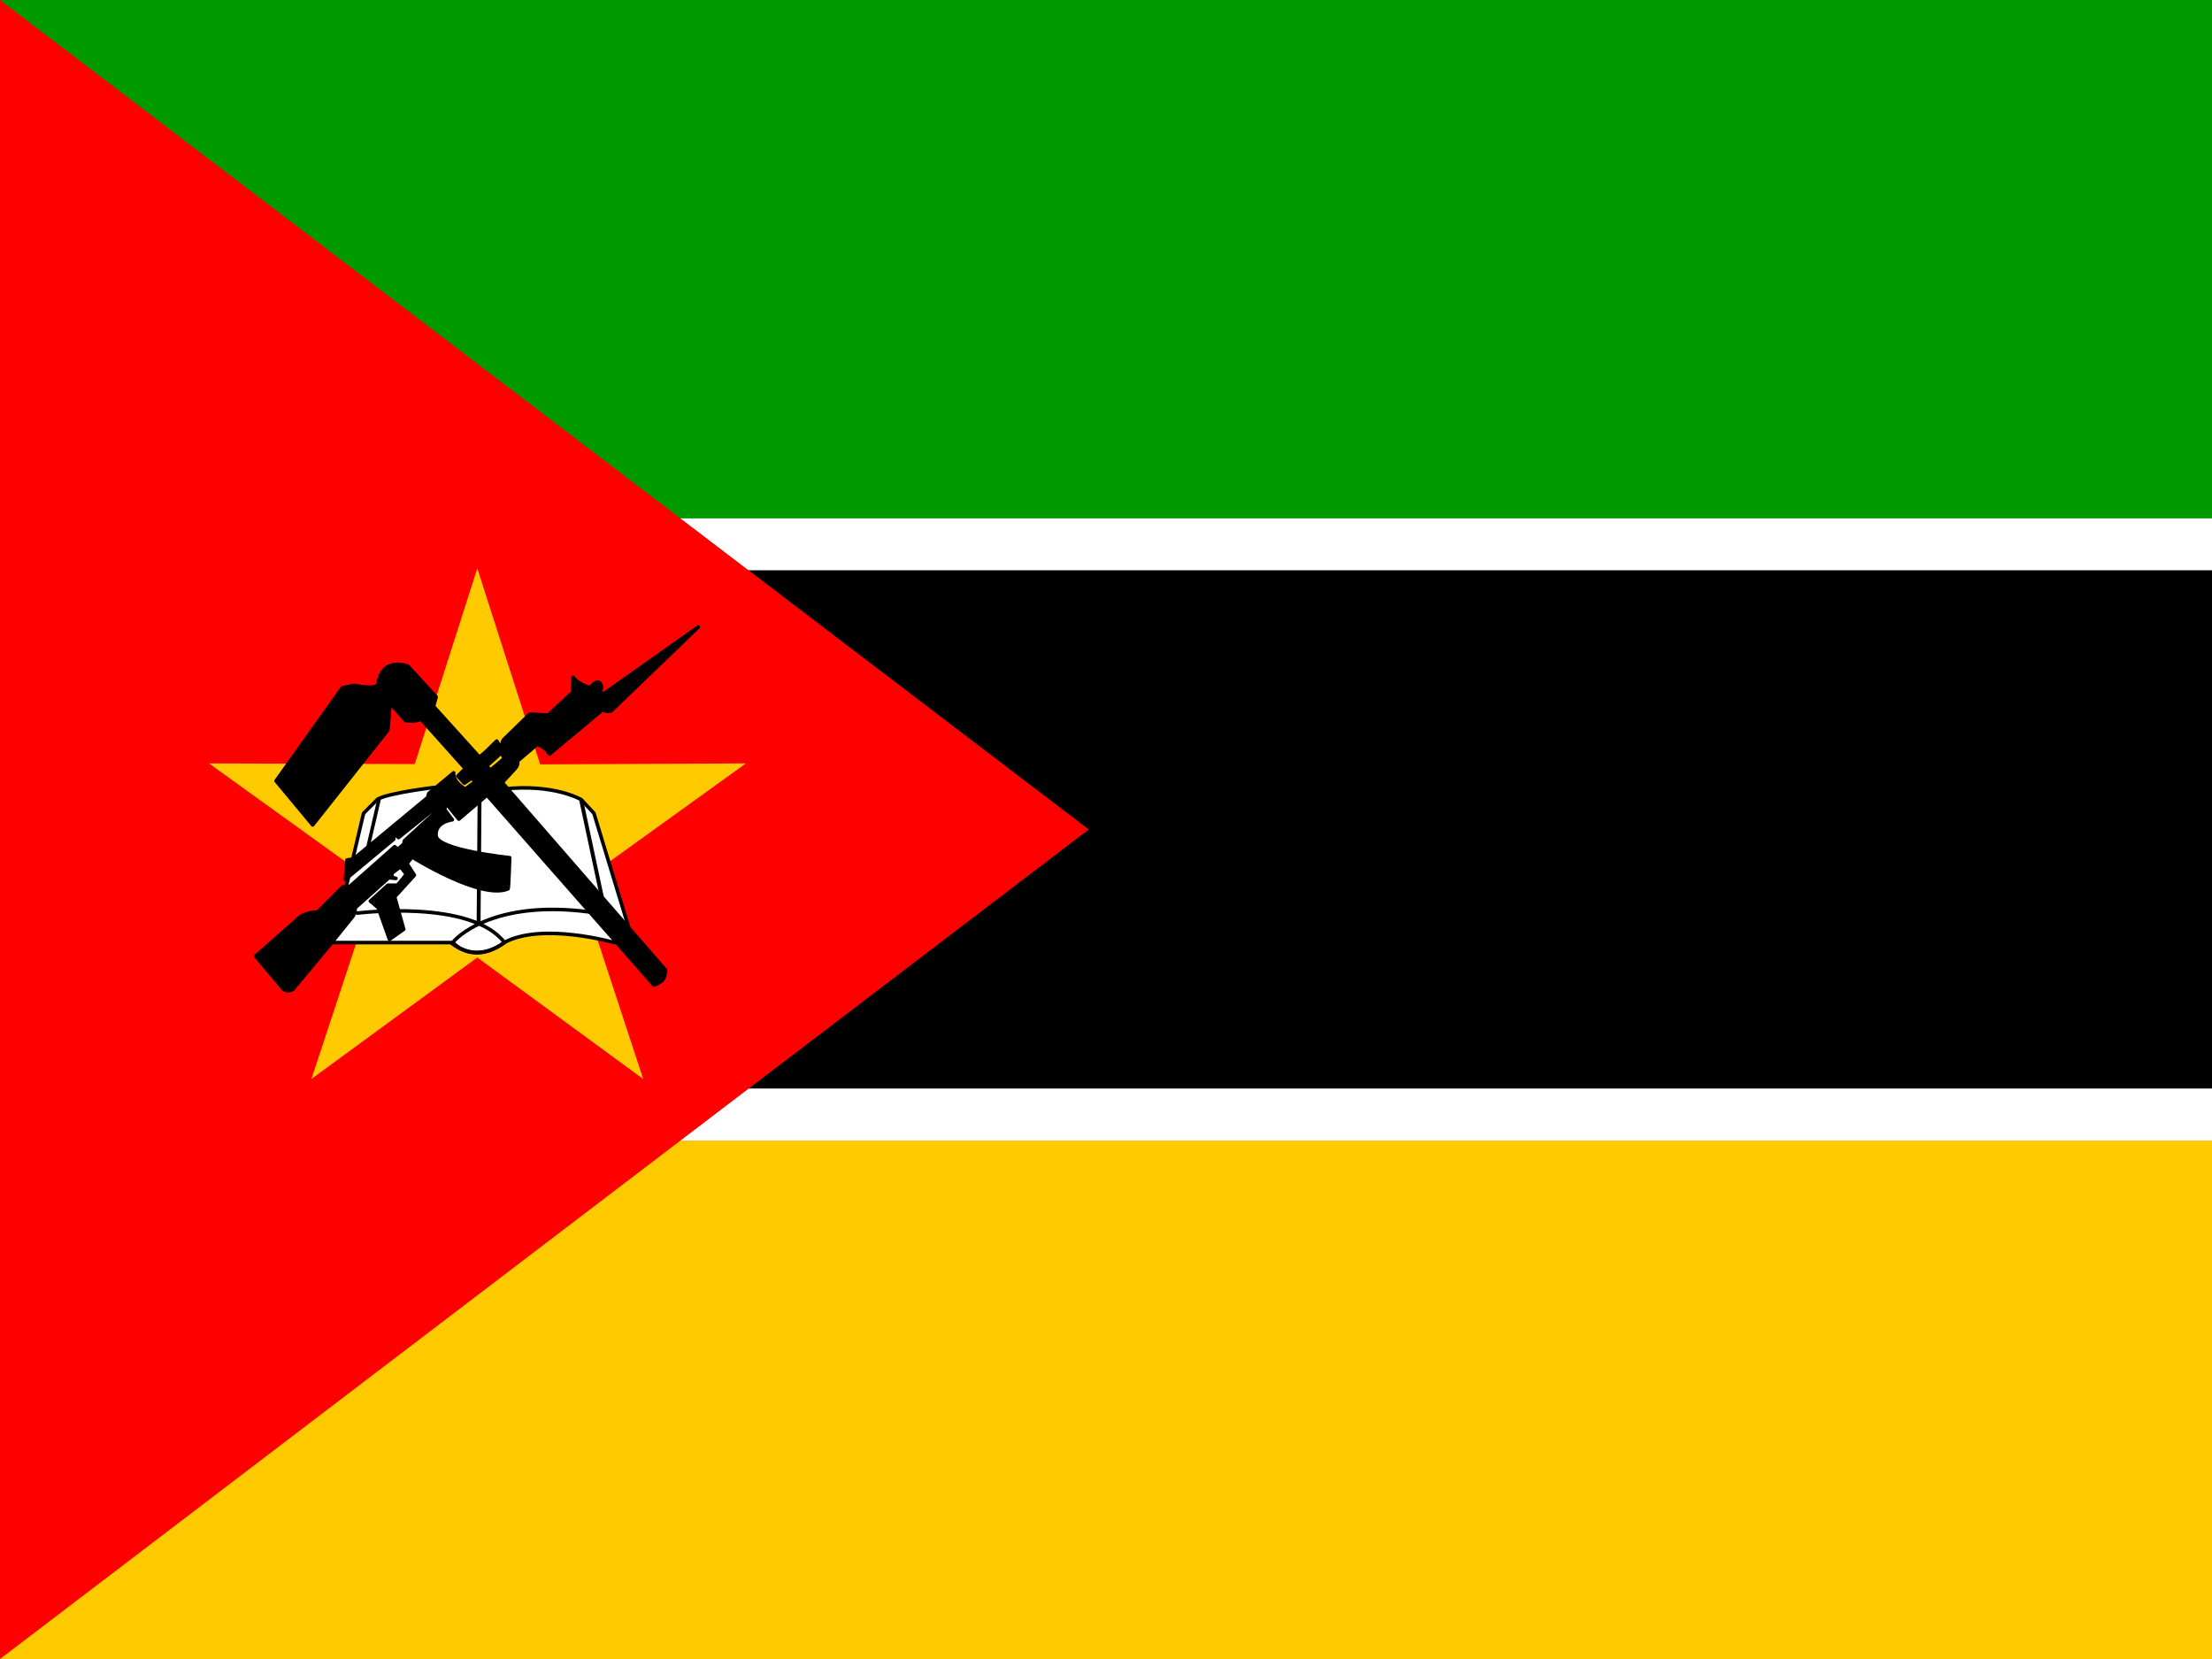
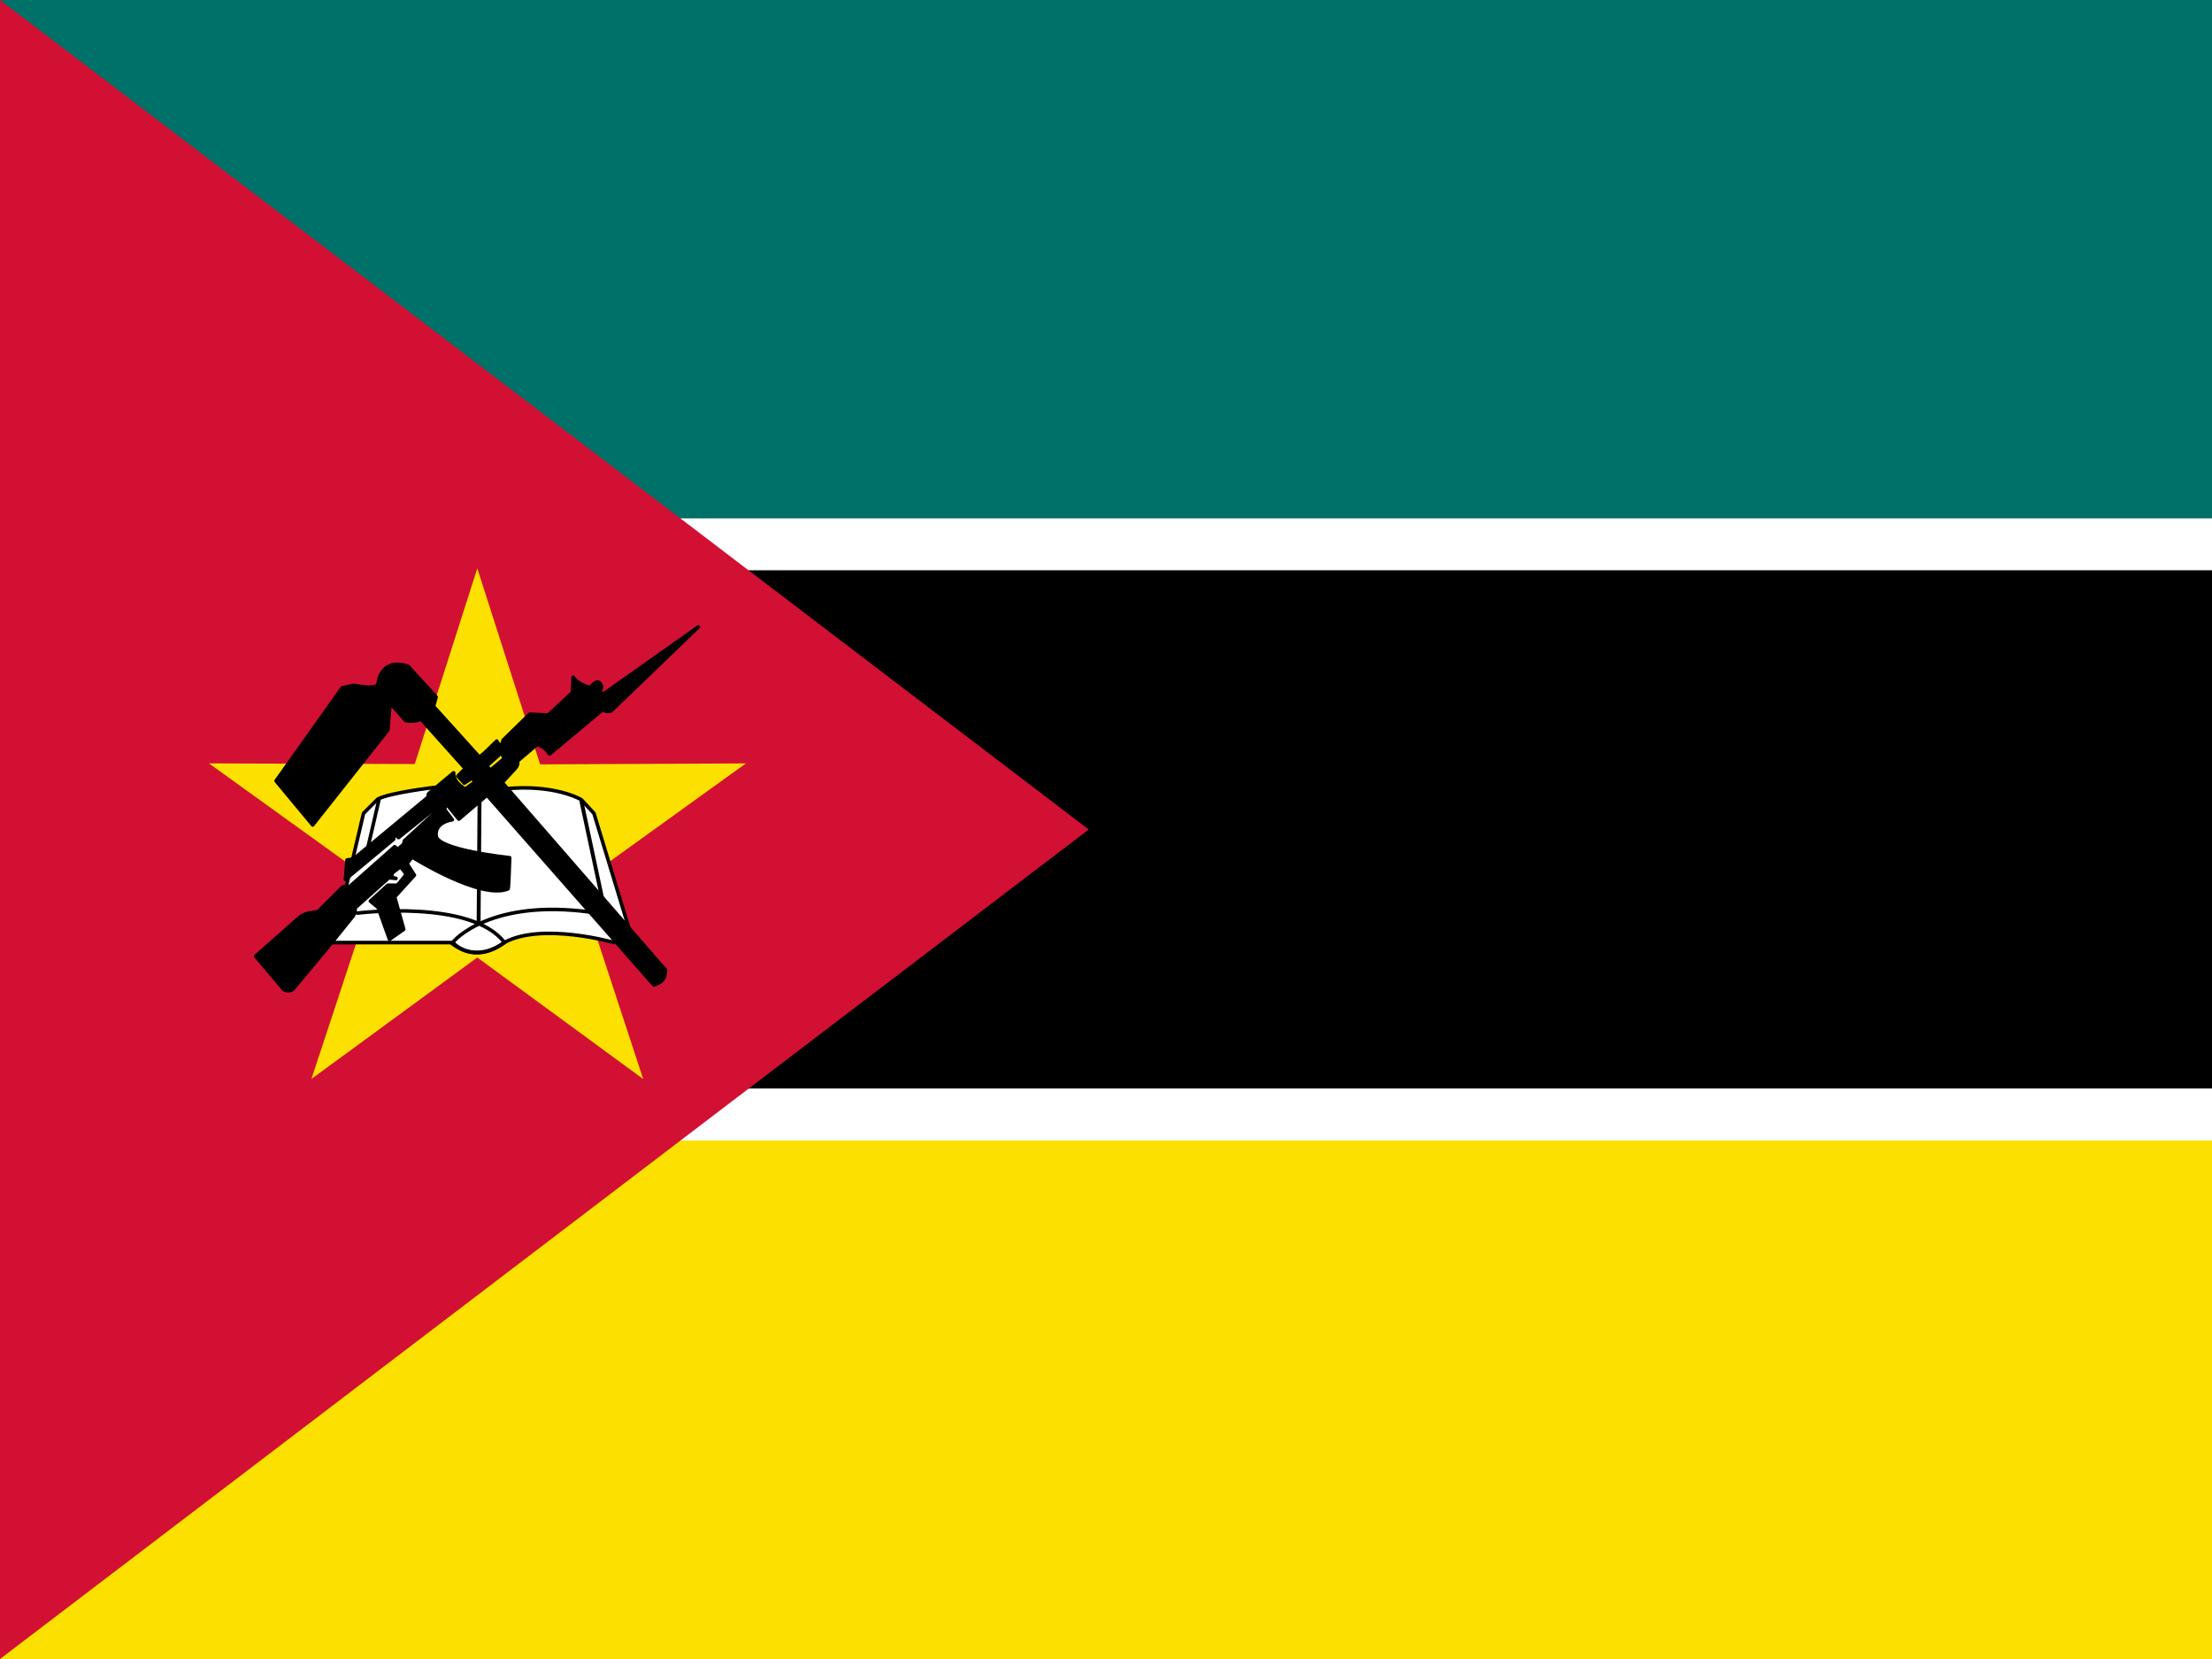
- <svg xmlns="http://www.w3.org/2000/svg" id="flag-icons-mz" viewBox="0 0 640 480">
-   <defs>
-     <clipPath id="mz-a">
-       <path fill-opacity=".7" d="M0 0h682.7v512H0z" />
+ <svg xmlns="http://www.w3.org/2000/svg" width="100%" height="100%" viewBox="0 0 640 480" version="1.1" xml:space="preserve" style="fill-rule:evenodd;clip-rule:evenodd;stroke-linecap:round;stroke-linejoin:round;">
+   <g transform="matrix(0.9375,0,0,0.9375,0,0)">
+     <clipPath id="_clip1">
+       <rect x="0" y="0" width="682.7" height="512" />
    </clipPath>
-   </defs>
-   <g clip-path="url(#mz-a)" transform="scale(.9375)">
-     <path fill="#009a00" fill-rule="evenodd" d="M0 0h768v160H0z" />
-     <path fill="#fff" fill-rule="evenodd" d="M0 160h768v16H0z" />
-     <path fill="#000001" fill-rule="evenodd" d="M0 176h768v160H0z" />
-     <path fill="#fff" fill-rule="evenodd" d="M0 336h768v16H0z" />
-     <path fill="#ffca00" fill-rule="evenodd" d="M0 352h768v160H0z" />
-     <path fill="red" fill-rule="evenodd" d="M0 0v512l336-256z" />
-     <path fill="#ffca00" fill-rule="evenodd" d="m198.5 333-51.2-37.5L96.1 333l19.9-60.3-51.5-37.1 63.5.2 19.3-60.4 19.4 60.5 63.5-.3-51.5 37.1z" />
-     <path fill="#fff" fill-rule="evenodd" stroke="#000" stroke-linecap="round" stroke-linejoin="round" stroke-width="1.1" d="M102.8 290.9h37c3 3.3 9.5 4.7 15.8 0 11.6-6.4 34 0 34 0l4.4-4.7-10.7-35.2-3.9-4.2s-8.3-5-24-3.3c-15.7 1.7-21.2-.5-21.2-.5s-13.7 1.6-17.6 3.6l-4.4 4.4z" />
-     <path fill="none" stroke="#000" stroke-linecap="round" stroke-linejoin="round" stroke-width="1.1" d="M110.3 281.8s35.2-4.4 45.4 9.1c-5.7 4-10.8 4.3-16.2.3.8-1.5 12.6-13.8 42.7-9.7" />
-     <path fill="none" stroke="#000" stroke-width="1.2" d="m148 246.6-.3 38.8m31.7-38.3L186 278" />
-     <path fill="none" stroke="#000" stroke-linecap="round" stroke-linejoin="round" stroke-width="1.1" d="m117 246.6-3.7 16" />
-     <path fill-rule="evenodd" stroke="#000" stroke-linecap="round" stroke-linejoin="round" stroke-width="1.1" d="m78.9 295.1 8.6 10.2c1 .6 2 .6 2.9 0l12.8-15.4 5.4-6.7c.9-1 1.1-2.1 1-3l10.4-9.3 2.2.2c-1-.2-1.7-.7-1-1.8l2.4-1.8 1.8 2.3s-2.6 3.4-2.9 3.4h-2.8l-5.4 4.9 2.4 2 3.5 9.8 4.4-3.1-2.8-10 6.1-6.7-2.3-3.6 1.6-2s21.3 13.4 29.6 9.8c.2 0 .5-9.6.5-9.6s-22.2-2.3-22.7-6.7 5-5 5-5l-2.4-3.2.5-1.8 3.9 4.8 8.7-7.4 51.5 58.6c2.8-1.1 3.4-1.8 3.6-4.6L155 241.5l3.8-4.1c.8-.9 1-1.2 1-2.6l6-5.1a7.3 7.3 0 0 1 3.8 3L186 219c.4.4 1.7.8 2.6.4l26.9-25.9-29.3 20.7-1-.7c0-.9 1-1 0-2.6-1.2-1.4-2.9 1.3-3.1 1.3-.3 0-4.3-1.4-5.2-3.2l-.2 4.7-7.5 7-5.7-.3-8.2 8-1 3 1.3 2.7s-4.4 3.8-4.4 3.6c0-.3-.9-1.2-1-1.3l3.8-3.4.5-2.3-1.2-2c-.4.3-5.2 5.4-5.5 4.8l-14-15.5.8-2.9-8.7-9.5c-3.2-1.1-8.3-1.3-9.3 5.7-.8 1.6-7.4.2-7.4.2l-3.6.8L85.2 241l11.3 13.6 23.2-29.3.7-8.3 4.8 5.4c1.7.2 3.2.3 4.7-.5l13.7 15.3-2.3 2.3 2 2.2 2.4-1.6.9 1.3c-1.1.6-2 1.5-3.1 2.1-1.8-1.2-3.6-2.7-3.5-5l-7.7 6.4-.3 1.2-22.9 19-2 .3-.5 6 14.9-12.4v-1.8l1.5 1.3 11.6-9.3s.8 1 .5 1-10.3 9.3-10.3 9.3l-.2 1-1.8 1.6-1-.8-14 12.4h-2l-7.7 7.7c-2 .2-3.7.4-5.4 1.5z" />
+     <g clip-path="url(#_clip1)">
+       <rect x="0" y="0" width="768" height="160" style="fill:rgb(0,113,104);" />
+       <rect x="0" y="160" width="768" height="16" style="fill:white;" />
+       <rect x="0" y="176" width="768" height="160" style="fill:rgb(0,0,1);" />
+       <rect x="0" y="336" width="768" height="16" style="fill:white;" />
+       <rect x="0" y="352" width="768" height="160" style="fill:rgb(252,225,0);" />
+       <path d="M0,0L0,512L336,256L0,0Z" style="fill:rgb(210,16,52);" />
+       <path d="M198.5,333L147.3,295.5L96.1,333L116,272.7L64.5,235.6L128,235.8L147.3,175.4L166.7,235.9L230.2,235.6L178.7,272.7L198.5,333Z" style="fill:rgb(252,225,0);" />
+       <path d="M102.8,290.9L139.8,290.9C142.8,294.2 149.3,295.6 155.6,290.9C167.2,284.5 189.6,290.9 189.6,290.9L194,286.2L183.3,251L179.4,246.8C179.4,246.8 171.1,241.8 155.4,243.5C139.7,245.2 134.2,243 134.2,243C134.2,243 120.5,244.6 116.6,246.6L112.2,251L102.8,290.9Z" style="fill:white;stroke:black;stroke-width:1.1px;" />
+       <path d="M110.3,281.8C110.3,281.8 145.5,277.4 155.7,290.9C150,294.9 144.9,295.2 139.5,291.2C140.3,289.7 152.1,277.4 182.2,281.5" style="fill:none;fill-rule:nonzero;stroke:black;stroke-width:1.1px;" />
+       <path d="M148,246.6L147.7,285.4M179.4,247.1L186,278" style="fill:none;fill-rule:nonzero;stroke:black;stroke-width:1.2px;stroke-linecap:butt;stroke-linejoin:miter;" />
+       <path d="M117,246.6L113.3,262.6" style="fill:none;fill-rule:nonzero;stroke:black;stroke-width:1.1px;" />
+       <path d="M78.9,295.1L87.5,305.3C88.5,305.9 89.5,305.9 90.4,305.3L103.2,289.9L108.6,283.2C109.5,282.2 109.7,281.1 109.6,280.2L120,270.9L122.2,271.1C121.2,270.9 120.5,270.4 121.2,269.3L123.6,267.5L125.4,269.8C125.4,269.8 122.8,273.2 122.5,273.2L119.7,273.2L114.3,278.1L116.7,280.1L120.2,289.9L124.6,286.8L121.8,276.8L127.9,270.1L125.6,266.5L127.2,264.5C127.2,264.5 148.5,277.9 156.8,274.3C157,274.3 157.3,264.7 157.3,264.7C157.3,264.7 135.1,262.4 134.6,258C134.1,253.6 139.6,253 139.6,253L137.2,249.8L137.7,248L141.6,252.8L150.3,245.4L201.8,304C204.6,302.9 205.2,302.2 205.4,299.4L155,241.5L158.8,237.4C159.6,236.5 159.8,236.2 159.8,234.8L165.8,229.7C167.371,230.239 168.712,231.297 169.6,232.7L186,219C186.4,219.4 187.7,219.8 188.6,219.4L215.5,193.5L186.2,214.2L185.2,213.5C185.2,212.6 186.2,212.5 185.2,210.9C184,209.5 182.3,212.2 182.1,212.2C181.8,212.2 177.8,210.8 176.9,209L176.7,213.7L169.2,220.7L163.5,220.4L155.3,228.4L154.3,231.4L155.6,234.1C155.6,234.1 151.2,237.9 151.2,237.7C151.2,237.4 150.3,236.5 150.2,236.4L154,233L154.5,230.7L153.3,228.7C152.9,229 148.1,234.1 147.8,233.5L133.8,218L134.6,215.1L125.9,205.6C122.7,204.5 117.6,204.3 116.6,211.3C115.8,212.9 109.2,211.5 109.2,211.5L105.6,212.3L85.2,241L96.5,254.6L119.7,225.3L120.4,217L125.2,222.4C126.9,222.6 128.4,222.7 129.9,221.9L143.6,237.2L141.3,239.5L143.3,241.7L145.7,240.1L146.6,241.4C145.5,242 144.6,242.9 143.5,243.5C141.7,242.3 139.9,240.8 140,238.5L132.3,244.9L132,246.1L109.1,265.1L107.1,265.4L106.6,271.4L121.5,259L121.5,257.2L123,258.5L134.6,249.2C134.6,249.2 135.4,250.2 135.1,250.2C134.8,250.2 124.8,259.5 124.8,259.5L124.6,260.5L122.8,262.1L121.8,261.3L107.8,273.7L105.8,273.7L98.1,281.4C96.1,281.6 94.4,281.8 92.7,282.9L78.9,295.1Z" style="stroke:black;stroke-width:1.1px;" />
+     </g>
  </g>
</svg>
